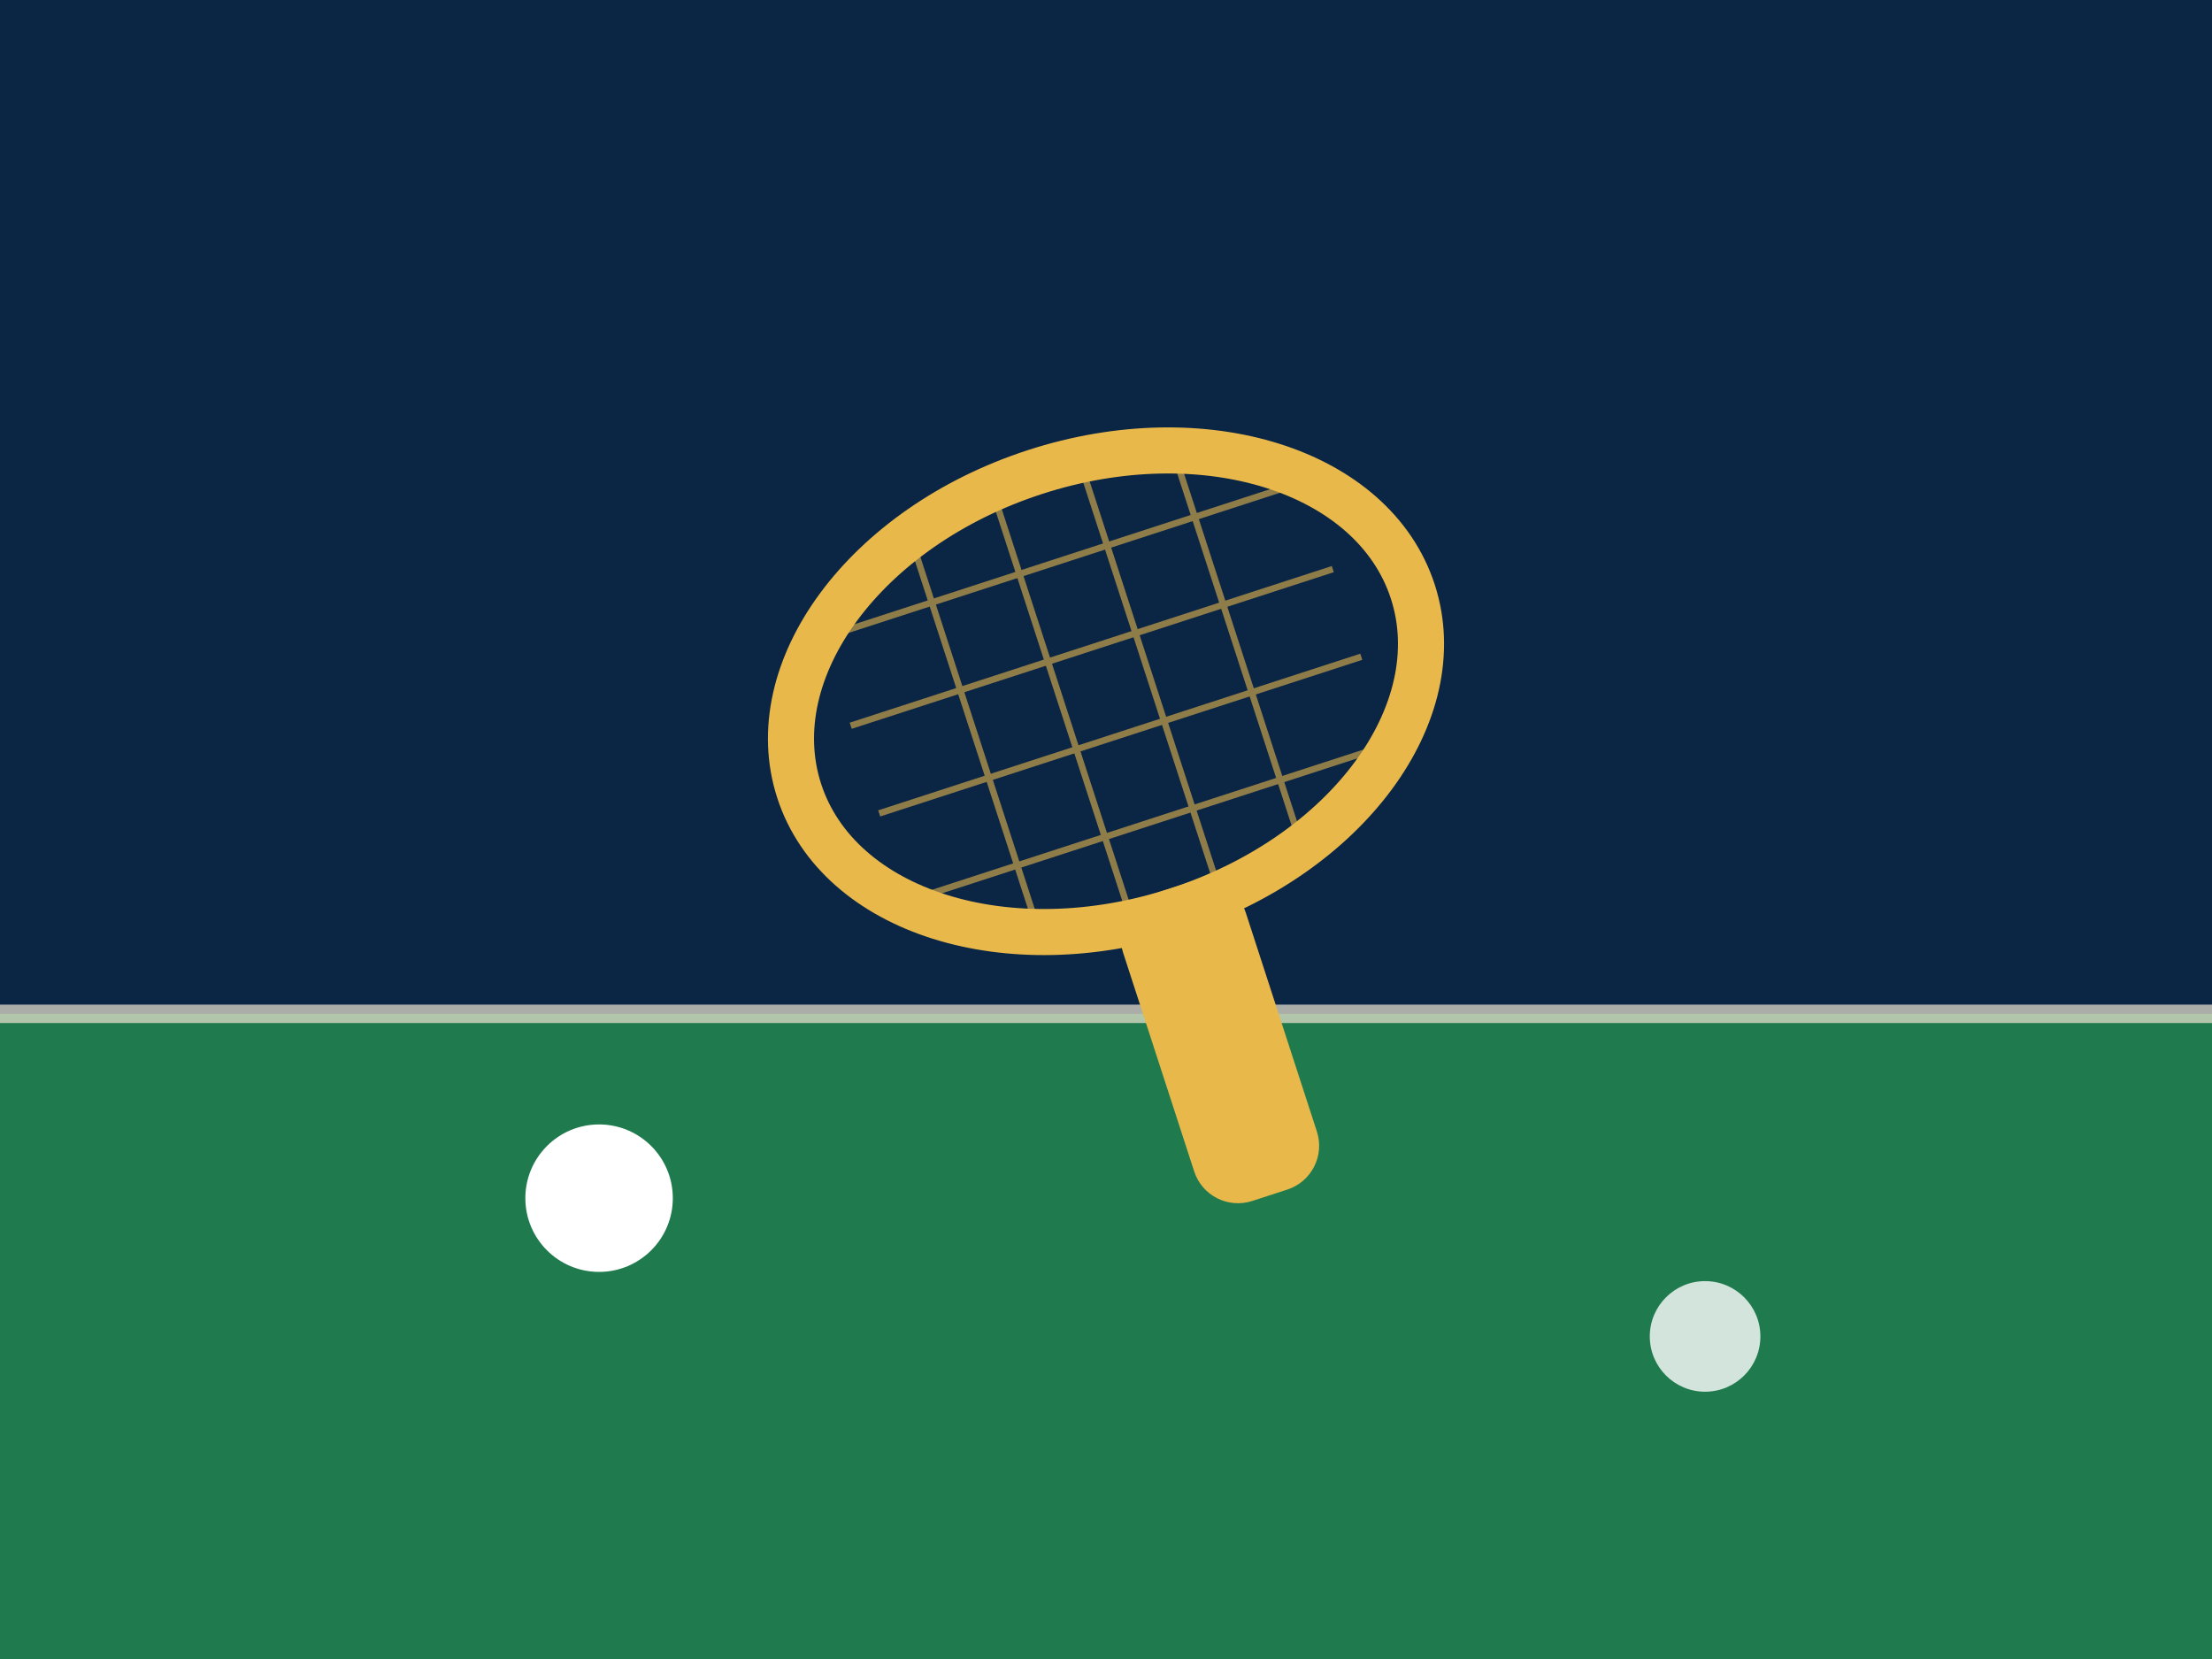
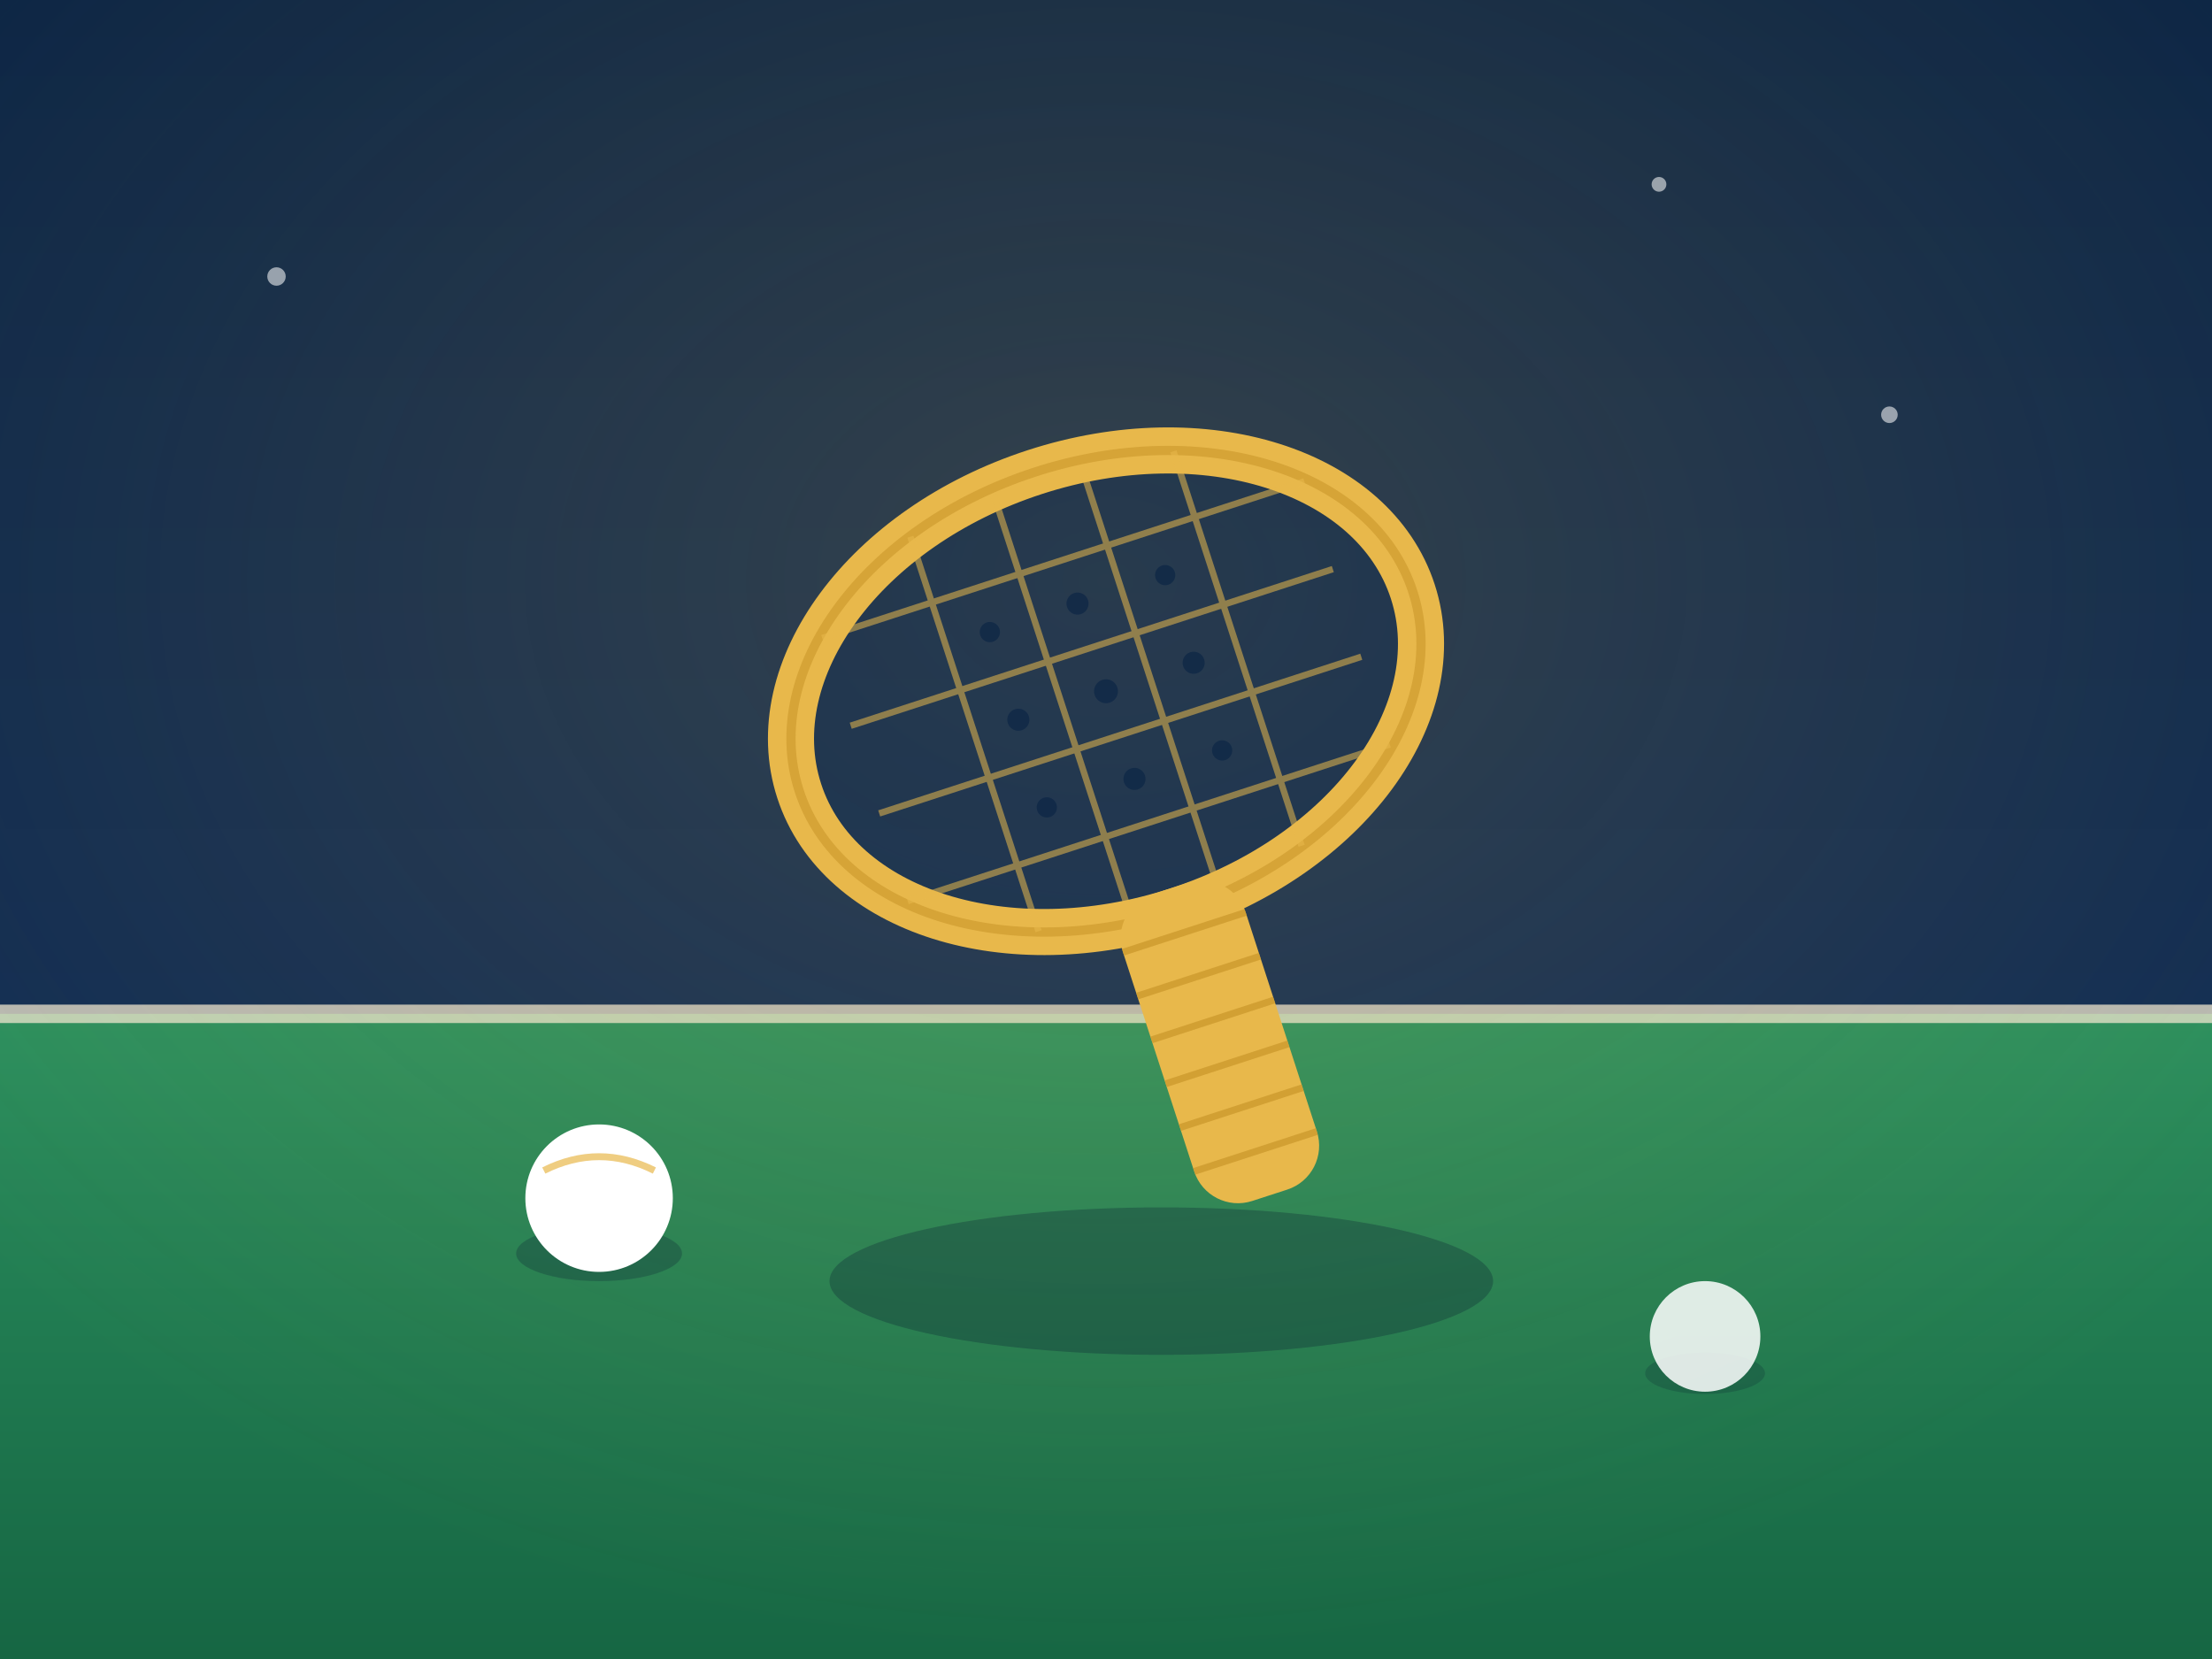
<svg xmlns="http://www.w3.org/2000/svg" viewBox="0 0 480 360" role="img" aria-label="Close-up illustration of a platform tennis paddle and ball on the court surface.">
-   <rect width="480" height="360" fill="#0B2545" />
-   <rect x="0" y="220" width="480" height="140" fill="#1F7A4D" />
-   <line x1="0" y1="220" x2="480" y2="220" stroke="#EFE7D2" stroke-width="4" opacity="0.7" />
+   <defs>
+     <linearGradient id="c2bg" x1="0" y1="0" x2="0" y2="1">
+       <stop offset="0%" stop-color="#0B2545" />
+       <stop offset="100%" stop-color="#12305C" />
+     </linearGradient>
+     <linearGradient id="c2court" x1="0" y1="0" x2="0" y2="1">
+       <stop offset="0%" stop-color="#2A8F5E" />
+       <stop offset="100%" stop-color="#166643" />
+     </linearGradient>
+     <radialGradient id="c2spot" cx="50%" cy="35%" r="65%">
+       <stop offset="0%" stop-color="#E8B84B" stop-opacity="0.18" />
+       <stop offset="100%" stop-color="#E8B84B" stop-opacity="0" />
+     </radialGradient>
+   </defs>
+   <rect width="480" height="360" fill="url(#c2bg)" />
+   <rect x="0" y="220" width="480" height="140" fill="url(#c2court)" />
+   <line x1="0" y1="220" x2="480" y2="220" stroke="#EFE7D2" stroke-width="4" opacity="0.75" />
+   <rect width="480" height="360" fill="url(#c2spot)" />
+   <ellipse cx="252" cy="278" rx="72" ry="16" fill="#07182F" opacity="0.28" />
  <g transform="translate(240,150) rotate(-18)">
+     <ellipse cx="0" cy="0" rx="70" ry="50" fill="#0E2C4F" opacity="0.35" />
    <ellipse cx="0" cy="0" rx="70" ry="50" fill="none" stroke="#E8B84B" stroke-width="10" />
-     <g stroke="#E8B84B" stroke-width="1.4" opacity="0.6">
+     <ellipse cx="0" cy="0" rx="70" ry="50" fill="none" stroke="#C9962A" stroke-width="2" opacity="0.6" />
+     <g stroke="#E8B84B" stroke-width="1.4" opacity="0.55">
      <line x1="-55" y1="-10" x2="55" y2="-10" />
      <line x1="-55" y1="10" x2="55" y2="10" />
      <line x1="-55" y1="30" x2="55" y2="30" />
      <line x1="-55" y1="-30" x2="55" y2="-30" />
      <line x1="-10" y1="-48" x2="-10" y2="48" />
      <line x1="10" y1="-48" x2="10" y2="48" />
      <line x1="-30" y1="-45" x2="-30" y2="45" />
      <line x1="30" y1="-45" x2="30" y2="45" />
    </g>
+     <g fill="#0B2545" opacity="0.7">
+       <circle cx="0" cy="0" r="2.6" />
+       <circle cx="-20" cy="0" r="2.4" />
+       <circle cx="20" cy="0" r="2.4" />
+       <circle cx="0" cy="-20" r="2.4" />
+       <circle cx="0" cy="20" r="2.4" />
+       <circle cx="-20" cy="-20" r="2.2" />
+       <circle cx="20" cy="-20" r="2.2" />
+       <circle cx="-20" cy="20" r="2.2" />
+       <circle cx="20" cy="20" r="2.2" />
+     </g>
    <rect x="-14" y="45" width="28" height="70" rx="10" fill="#E8B84B" />
+     <g stroke="#C9962A" stroke-width="1.5" opacity="0.7">
+       <line x1="-14" y1="55" x2="14" y2="55" />
+       <line x1="-14" y1="65" x2="14" y2="65" />
+       <line x1="-14" y1="75" x2="14" y2="75" />
+       <line x1="-14" y1="85" x2="14" y2="85" />
+       <line x1="-14" y1="95" x2="14" y2="95" />
+       <line x1="-14" y1="105" x2="14" y2="105" />
+     </g>
  </g>
+   <ellipse cx="130" cy="272" rx="18" ry="6" fill="#07182F" opacity="0.25" />
  <circle cx="130" cy="260" r="16" fill="#fff" />
-   <circle cx="370" cy="290" r="12" fill="#fff" opacity="0.8" />
+   <path d="M118 254 Q130 248 142 254" stroke="#E8B84B" stroke-width="1.5" fill="none" opacity="0.7" />
+   <ellipse cx="370" cy="298" rx="13" ry="4.5" fill="#07182F" opacity="0.2" />
+   <circle cx="370" cy="290" r="12" fill="#fff" opacity="0.85" />
+   <g fill="#fff" opacity="0.55">
+     <circle cx="60" cy="60" r="2" />
+     <circle cx="410" cy="90" r="1.8" />
+     <circle cx="360" cy="40" r="1.6" />
+   </g>
</svg>
